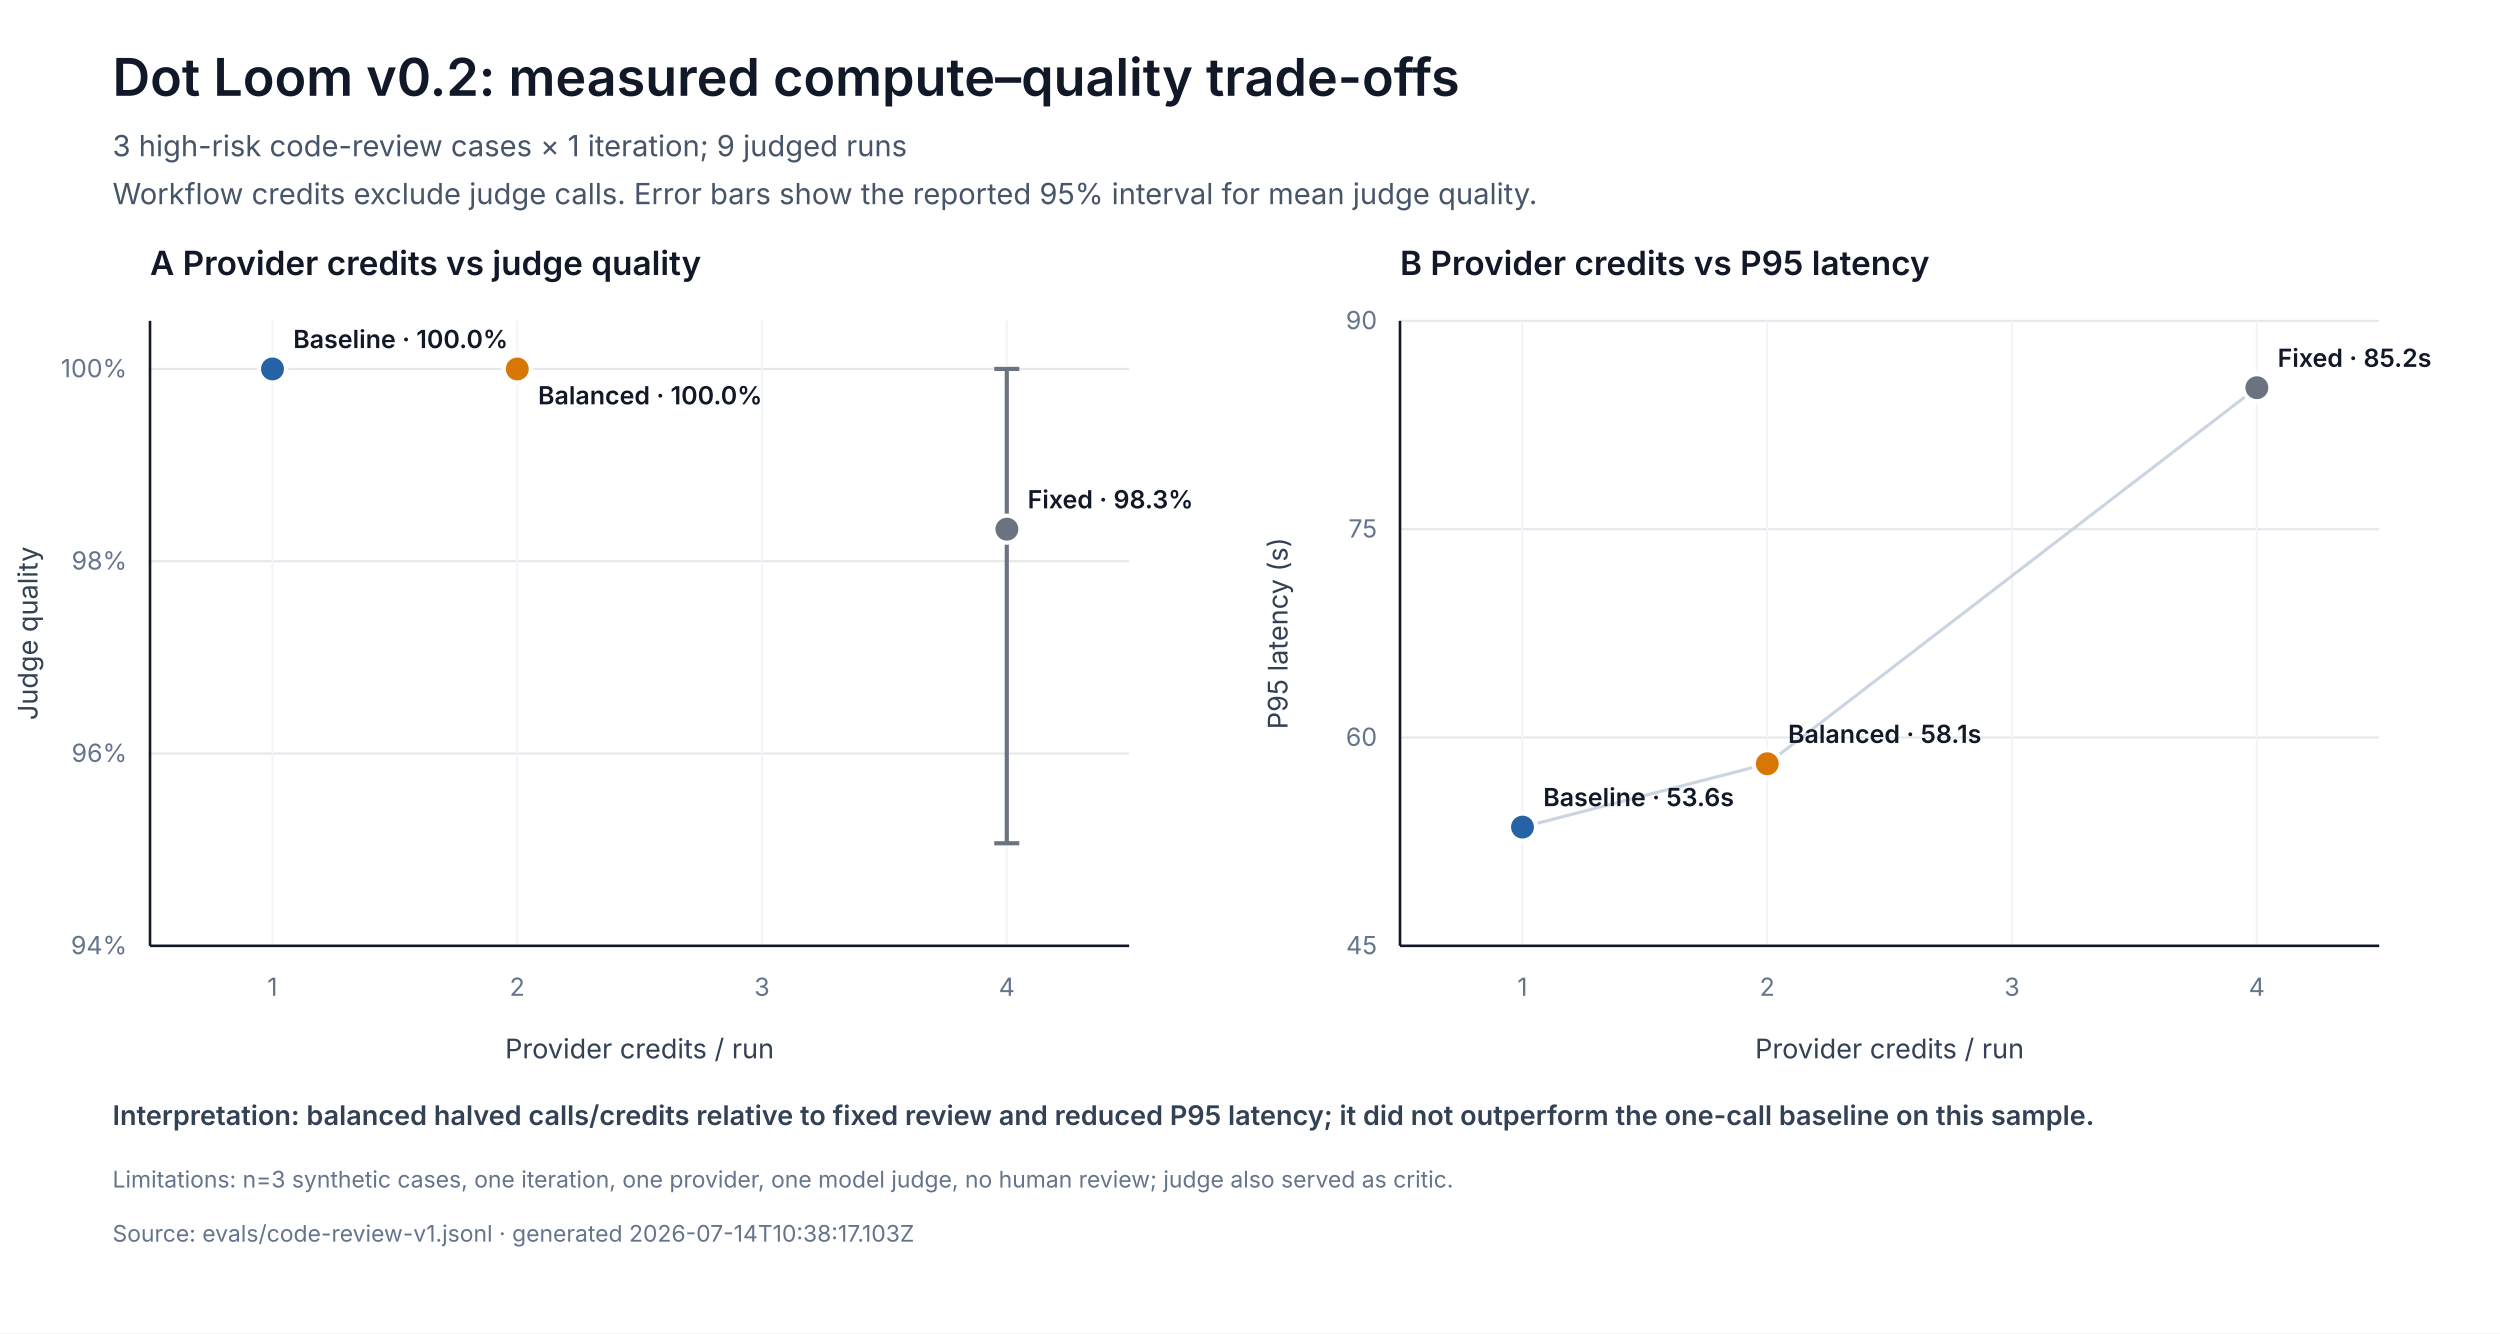
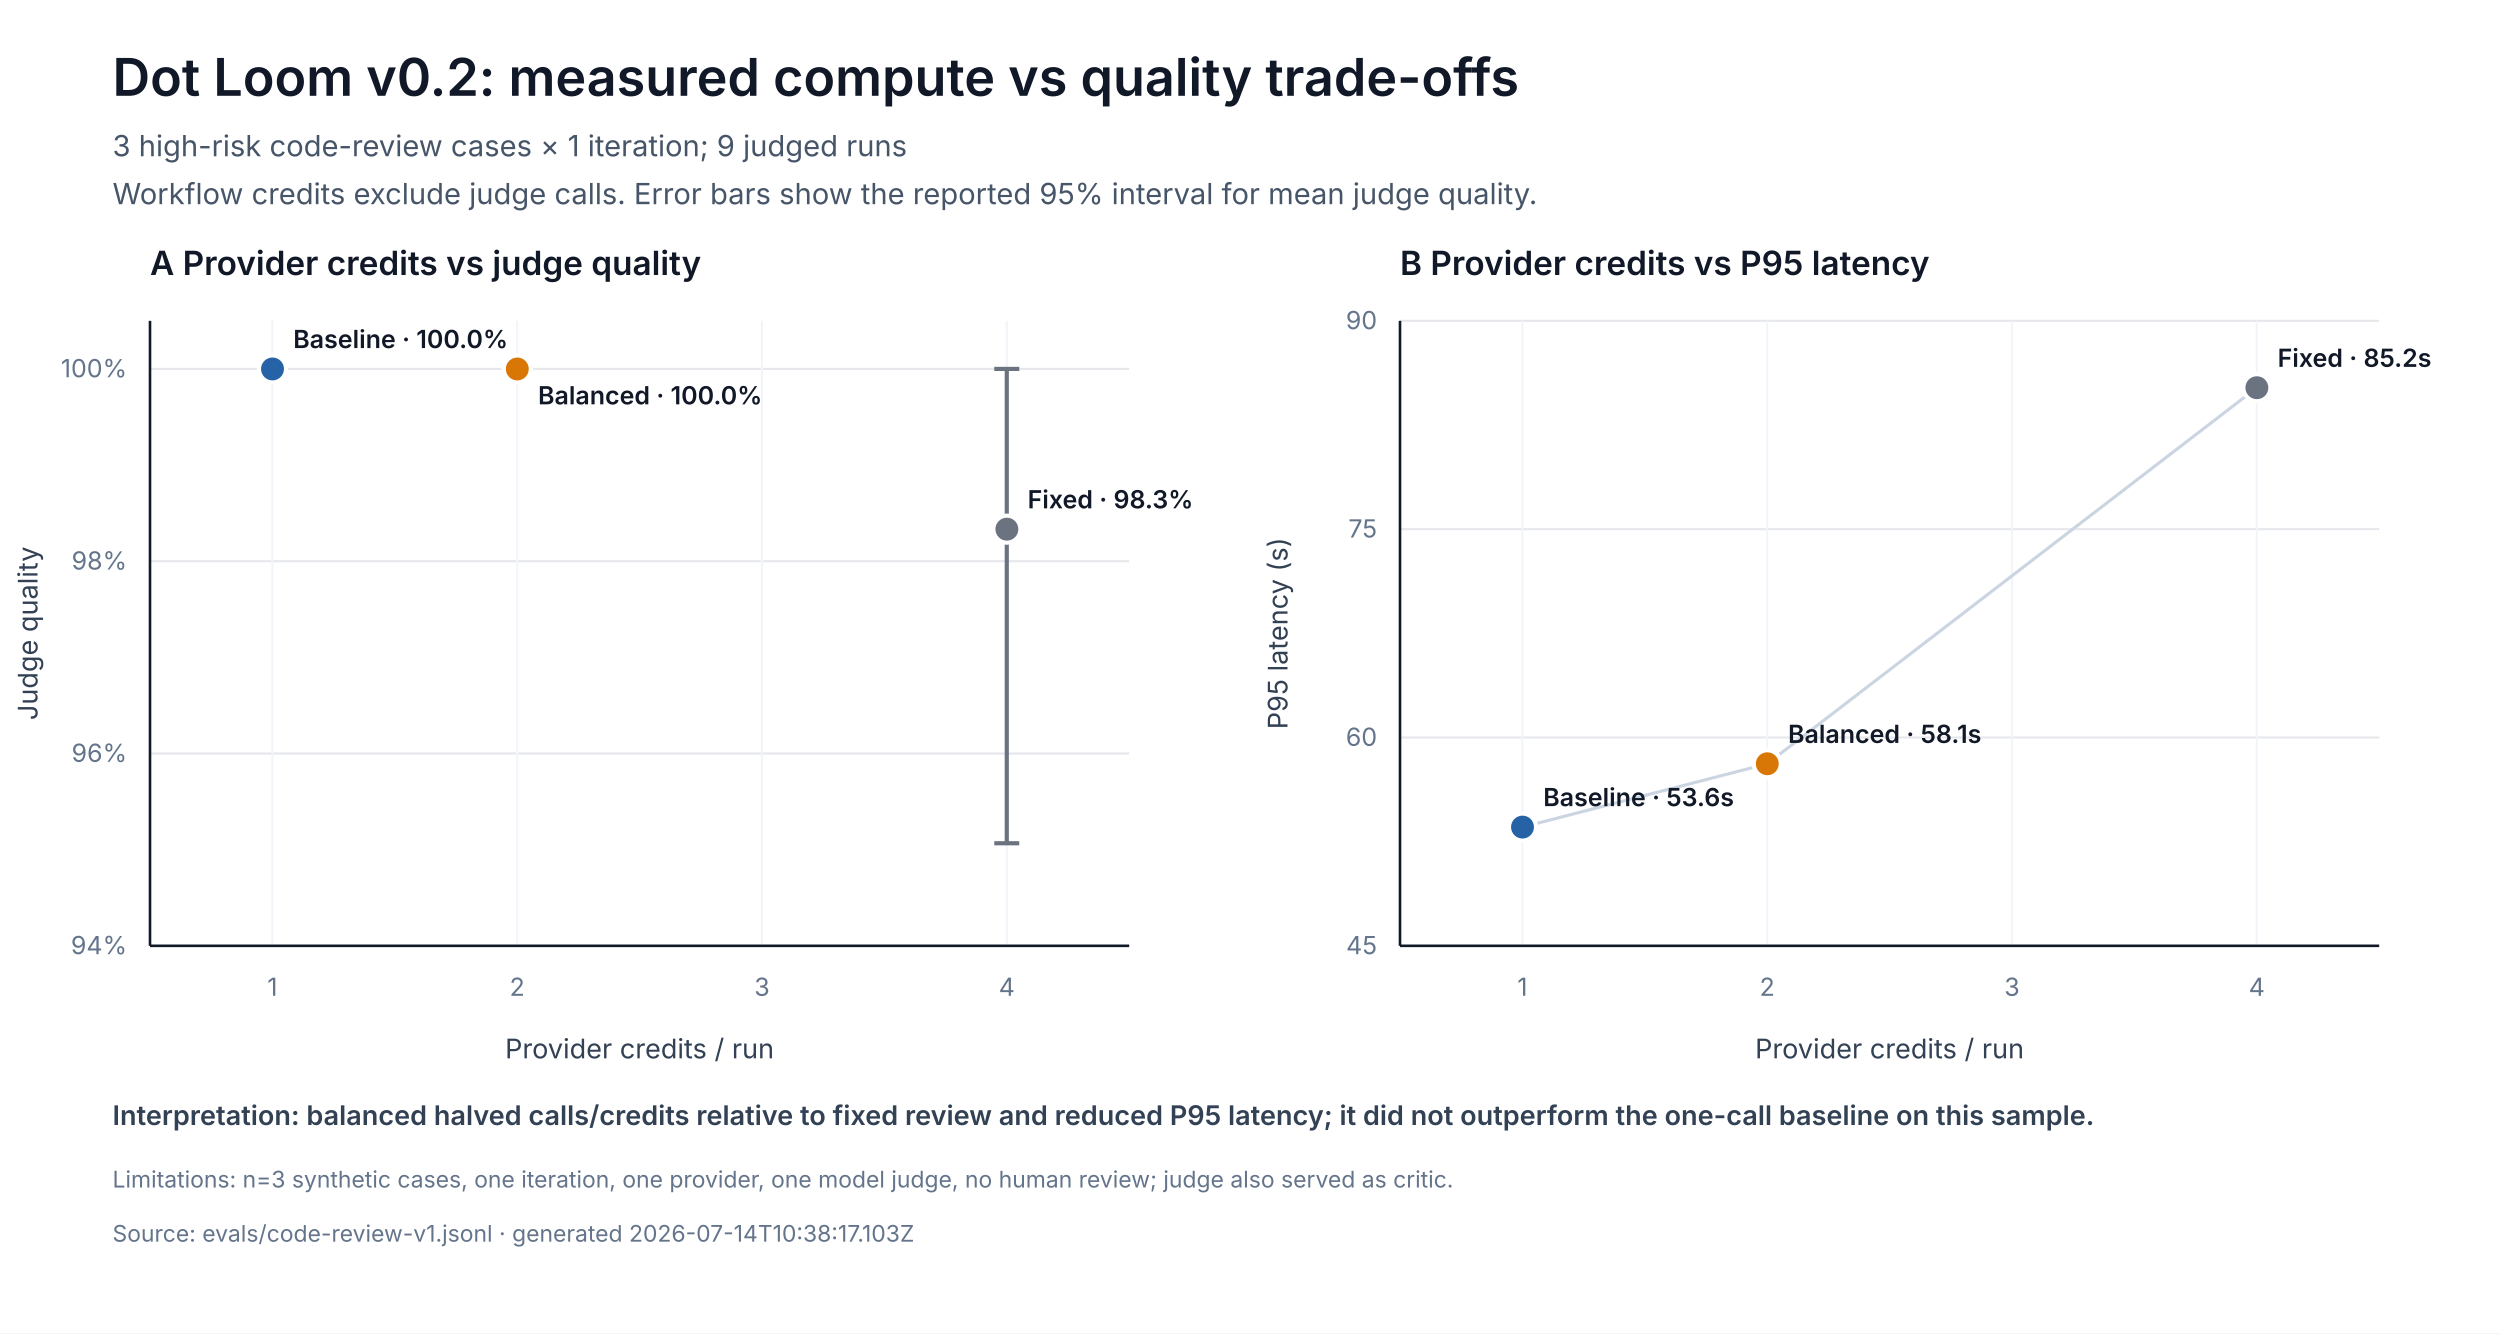
<svg xmlns="http://www.w3.org/2000/svg" width="1200" height="640" viewBox="0 0 1200 640" role="img" aria-labelledby="title desc">
  <rect width="1200" height="640" fill="#ffffff" />
  <style>
    text { font-family: Inter, ui-sans-serif, system-ui, -apple-system, "Segoe UI", sans-serif; fill:#111827; }
    .title { font-size:25px; font-weight:600; }
    .subtitle { font-size:14px; fill:#475569; }
    .panel-title { font-size:16px; font-weight:600; }
    .axis-label { font-size:13px; fill:#334155; }
    .tick { font-size:12px; fill:#64748b; }
    .point-label { font-size:12px; font-weight:600; }
    .category { font-size:14px; font-weight:600; }
    .bar-label-light { font-size:11px; font-weight:600; fill:#ffffff; }
    .legend { font-size:12px; fill:#334155; }
    .note { font-size:13px; font-weight:600; fill:#334155; }
    .footnote { font-size:11px; fill:#64748b; }
  </style>
-   <text x="54" y="46" class="title" text-anchor="start">Dot Loom v0.2: measured compute–quality trade-offs</text>
+   <text x="54" y="46" class="title" text-anchor="start">Dot Loom v0.2: measured compute vs quality trade-offs</text>
  <text x="54" y="75" class="subtitle" text-anchor="start">3 high-risk code-review cases × 1 iteration; 9 judged runs</text>
  <text x="54" y="98" class="subtitle" text-anchor="start">Workflow credits exclude judge calls. Error bars show the reported 95% interval for mean judge quality.</text>
  <text x="72" y="132" class="panel-title" text-anchor="start">A  Provider credits vs judge quality</text>
  <text x="672" y="132" class="panel-title" text-anchor="start">B  Provider credits vs P95 latency</text>
  <line x1="72" y1="454" x2="542" y2="454" stroke="#e5e7eb" stroke-width="1" />
  <text x="61" y="458" class="tick" text-anchor="end">94%</text>
  <line x1="72" y1="361.692" x2="542" y2="361.692" stroke="#e5e7eb" stroke-width="1" />
  <text x="61" y="365.692" class="tick" text-anchor="end">96%</text>
  <line x1="72" y1="269.385" x2="542" y2="269.385" stroke="#e5e7eb" stroke-width="1" />
  <text x="61" y="273.385" class="tick" text-anchor="end">98%</text>
  <line x1="72" y1="177.077" x2="542" y2="177.077" stroke="#e5e7eb" stroke-width="1" />
  <text x="61" y="181.077" class="tick" text-anchor="end">100%</text>
  <line x1="130.75" y1="154" x2="130.75" y2="454" stroke="#f1f5f9" stroke-width="1" />
  <text x="130.75" y="478" class="tick" text-anchor="middle">1</text>
  <line x1="248.25" y1="154" x2="248.25" y2="454" stroke="#f1f5f9" stroke-width="1" />
  <text x="248.25" y="478" class="tick" text-anchor="middle">2</text>
  <line x1="365.75" y1="154" x2="365.75" y2="454" stroke="#f1f5f9" stroke-width="1" />
  <text x="365.75" y="478" class="tick" text-anchor="middle">3</text>
  <line x1="483.25" y1="154" x2="483.25" y2="454" stroke="#f1f5f9" stroke-width="1" />
  <text x="483.25" y="478" class="tick" text-anchor="middle">4</text>
  <line x1="72" y1="454" x2="542" y2="454" stroke="#111827" stroke-width="1.25" />
  <line x1="72" y1="154" x2="72" y2="454" stroke="#111827" stroke-width="1.25" />
  <text x="307" y="508" class="axis-label" text-anchor="middle">Provider credits / run</text>
  <text x="18" y="304" class="axis-label" text-anchor="middle" transform="rotate(-90 18 304)">Judge quality</text>
  <line x1="672" y1="454" x2="1142" y2="454" stroke="#e5e7eb" stroke-width="1" />
  <text x="661" y="458" class="tick" text-anchor="end">45</text>
  <line x1="672" y1="354" x2="1142" y2="354" stroke="#e5e7eb" stroke-width="1" />
  <text x="661" y="358" class="tick" text-anchor="end">60</text>
  <line x1="672" y1="254" x2="1142" y2="254" stroke="#e5e7eb" stroke-width="1" />
  <text x="661" y="258" class="tick" text-anchor="end">75</text>
  <line x1="672" y1="154" x2="1142" y2="154" stroke="#e5e7eb" stroke-width="1" />
  <text x="661" y="158" class="tick" text-anchor="end">90</text>
  <line x1="730.75" y1="154" x2="730.75" y2="454" stroke="#f1f5f9" stroke-width="1" />
  <text x="730.75" y="478" class="tick" text-anchor="middle">1</text>
  <line x1="848.25" y1="154" x2="848.25" y2="454" stroke="#f1f5f9" stroke-width="1" />
  <text x="848.25" y="478" class="tick" text-anchor="middle">2</text>
  <line x1="965.75" y1="154" x2="965.75" y2="454" stroke="#f1f5f9" stroke-width="1" />
  <text x="965.75" y="478" class="tick" text-anchor="middle">3</text>
  <line x1="1083.25" y1="154" x2="1083.25" y2="454" stroke="#f1f5f9" stroke-width="1" />
  <text x="1083.25" y="478" class="tick" text-anchor="middle">4</text>
  <line x1="672" y1="454" x2="1142" y2="454" stroke="#111827" stroke-width="1.25" />
  <line x1="672" y1="154" x2="672" y2="454" stroke="#111827" stroke-width="1.25" />
  <text x="907" y="508" class="axis-label" text-anchor="middle">Provider credits / run</text>
  <text x="618" y="304" class="axis-label" text-anchor="middle" transform="rotate(-90 618 304)">P95 latency (s)</text>
  <path d="M730.8,397.0 L848.3,366.6 L1083.3,186.1" fill="none" stroke="#cbd5e1" stroke-width="1.5" />
  <line x1="130.75" y1="177.077" x2="130.75" y2="177.077" stroke="#2563a6" stroke-width="2" />
  <line x1="124.75" y1="177.077" x2="136.75" y2="177.077" stroke="#2563a6" stroke-width="2" />
  <line x1="124.75" y1="177.077" x2="136.75" y2="177.077" stroke="#2563a6" stroke-width="2" />
  <circle cx="130.8" cy="177.1" r="6.5" fill="#2563a6" stroke="#ffffff" stroke-width="2" />
  <text x="140.75" y="167.077" class="point-label" text-anchor="start">Baseline · 100.0%</text>
  <circle cx="730.8" cy="397.0" r="6.5" fill="#2563a6" stroke="#ffffff" stroke-width="2" />
  <text x="740.75" y="386.953" class="point-label" text-anchor="start">Baseline · 53.6s</text>
  <line x1="248.25" y1="177.077" x2="248.25" y2="177.077" stroke="#d97706" stroke-width="2" />
  <line x1="242.25" y1="177.077" x2="254.25" y2="177.077" stroke="#d97706" stroke-width="2" />
  <line x1="242.25" y1="177.077" x2="254.25" y2="177.077" stroke="#d97706" stroke-width="2" />
  <circle cx="248.3" cy="177.1" r="6.5" fill="#d97706" stroke="#ffffff" stroke-width="2" />
  <text x="258.25" y="194.077" class="point-label" text-anchor="start">Balanced · 100.0%</text>
  <circle cx="848.3" cy="366.6" r="6.5" fill="#d97706" stroke="#ffffff" stroke-width="2" />
  <text x="858.25" y="356.613" class="point-label" text-anchor="start">Balanced · 58.1s</text>
  <line x1="483.25" y1="404.769" x2="483.25" y2="177.077" stroke="#6b7280" stroke-width="2" />
  <line x1="477.25" y1="404.769" x2="489.25" y2="404.769" stroke="#6b7280" stroke-width="2" />
  <line x1="477.25" y1="177.077" x2="489.25" y2="177.077" stroke="#6b7280" stroke-width="2" />
  <circle cx="483.3" cy="254.0" r="6.5" fill="#6b7280" stroke="#ffffff" stroke-width="2" />
  <text x="493.25" y="244" class="point-label" text-anchor="start">Fixed · 98.3%</text>
  <circle cx="1083.3" cy="186.1" r="6.5" fill="#6b7280" stroke="#ffffff" stroke-width="2" />
  <text x="1093.25" y="176.093" class="point-label" text-anchor="start">Fixed · 85.2s</text>
  <text x="54" y="540" class="note" text-anchor="start">Interpretation: balanced halved calls/credits relative to fixed review and reduced P95 latency; it did not outperform the one-call baseline on this sample.</text>
  <text x="54" y="570" class="footnote" text-anchor="start">Limitations: n=3 synthetic cases, one iteration, one provider, one model judge, no human review; judge also served as critic.</text>
  <text x="54" y="596" class="footnote" text-anchor="start">Source: evals/code-review-v1.jsonl · generated 2026-07-14T10:38:17.103Z</text>
</svg>
